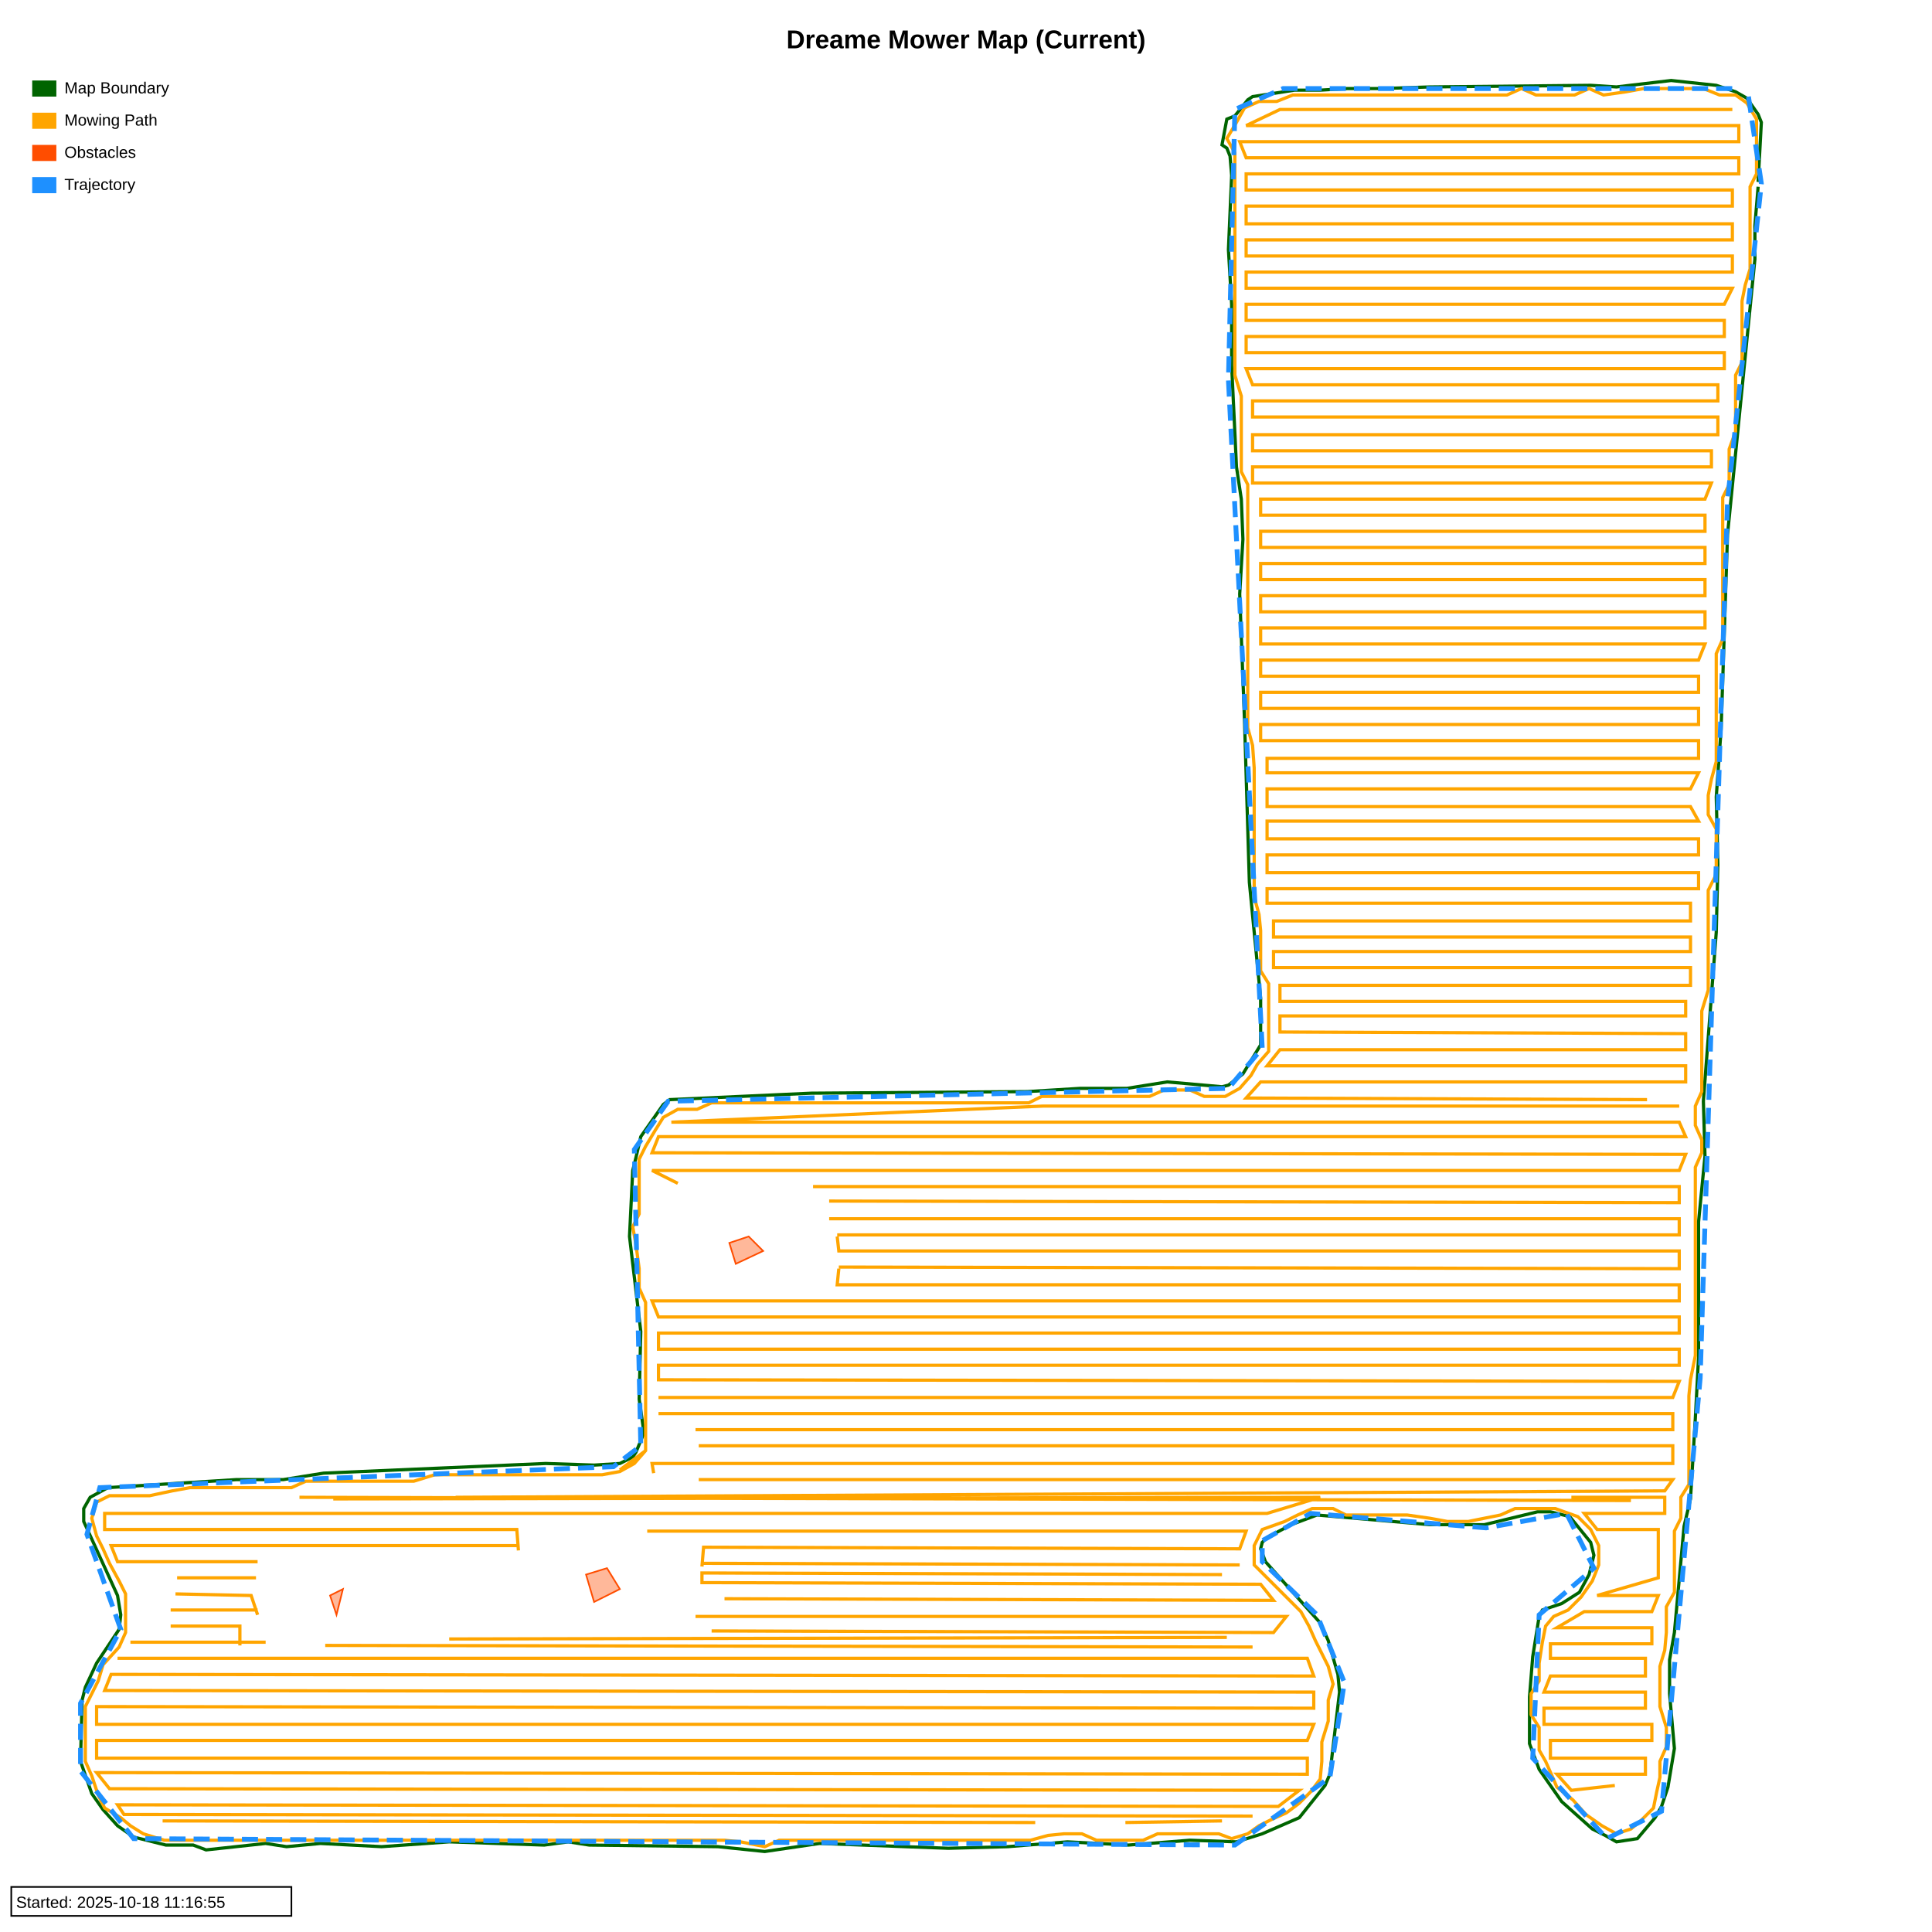
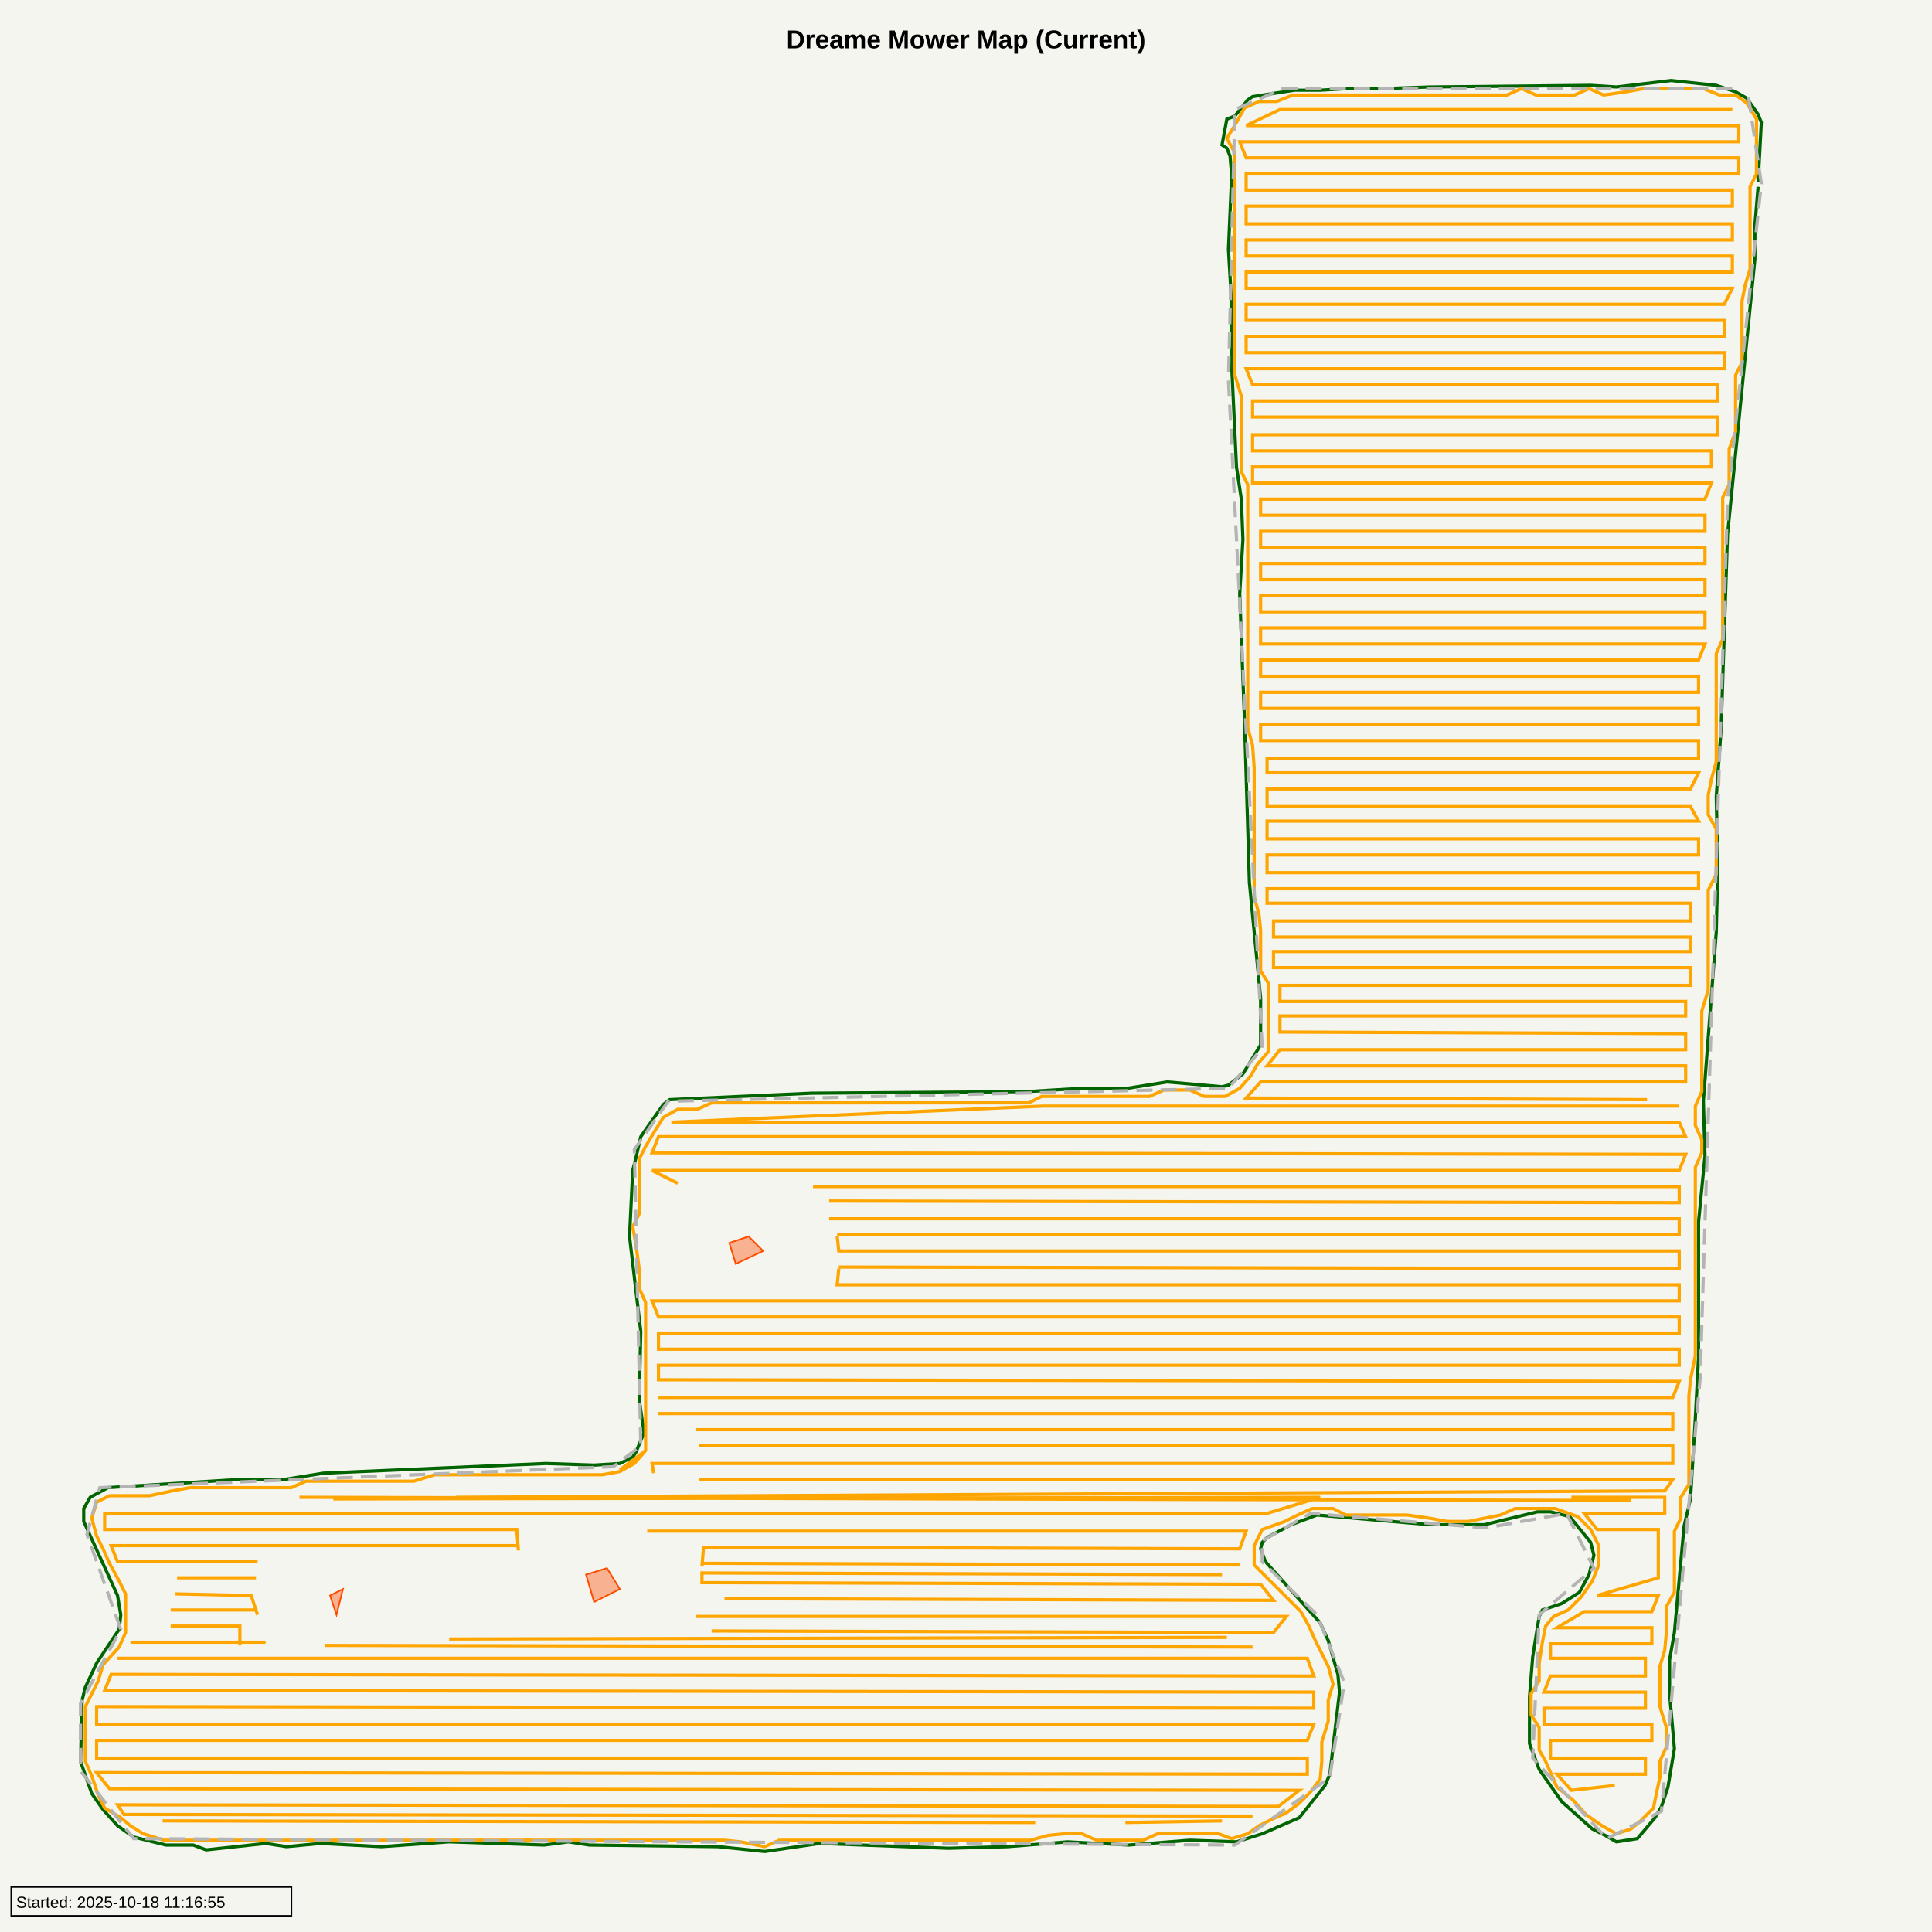
<svg xmlns="http://www.w3.org/2000/svg" width="1200" height="1200" viewBox="0 0 1200 1200">
-   <rect width="100%" height="100%" fill="#ffffff" />
+   <rect width="100%" height="100%" fill="#f5f5f0" />
  <path d="M 1092 113 L 1094 76 L 1092 71 L 1085 61 L 1078 57 L 1066 53 L 1038 50 L 1004 54 L 988 53 L 888 54 L 858 55 L 837 55 L 820 56 L 804 56 L 778 60 L 775 62 L 767 72 L 762 74 L 759 90 L 762 92 L 764 97 L 765 109 L 763 155 L 765 189 L 765 227 L 768 290 L 771 310 L 772 335 L 770 369 L 773 448 L 776 548 L 783 620 L 783 649 L 772 667 L 763 674 L 759 675 L 725 672 L 700 676 L 671 676 L 638 678 L 504 679 L 416 683 L 412 686 L 398 706 L 395 719 L 393 727 L 391 768 L 398 827 L 397 869 L 400 890 L 395 902 L 393 905 L 385 909 L 369 910 L 339 909 L 201 915 L 176 919 L 147 919 L 67 924 L 56 930 L 52 937 L 52 945 L 73 991 L 75 1003 L 74 1012 L 60 1033 L 53 1048 L 51 1056 L 50 1094 L 57 1114 L 64 1124 L 73 1134 L 83 1141 L 103 1146 L 120 1146 L 128 1149 L 165 1145 L 178 1147 L 199 1145 L 237 1147 L 279 1144 L 338 1146 L 353 1144 L 366 1146 L 446 1147 L 475 1150 L 509 1145 L 589 1148 L 626 1147 L 663 1144 L 701 1146 L 739 1143 L 768 1144 L 784 1139 L 807 1129 L 823 1109 L 826 1102 L 832 1051 L 831 1040 L 825 1019 L 820 1008 L 786 970 L 783 962 L 784 958 L 787 955 L 802 947 L 818 941 L 888 947 L 914 947 L 922 947 L 955 939 L 963 939 L 975 942 L 988 958 L 990 966 L 987 978 L 981 989 L 970 996 L 958 1000 L 956 1004 L 952 1029 L 950 1054 L 950 1083 L 956 1099 L 970 1119 L 989 1136 L 997 1140 L 1004 1144 L 1017 1142 L 1028 1129 L 1032 1122 L 1036 1110 L 1040 1086 L 1037 1052 L 1037 1031 L 1040 1014 L 1046 948 L 1050 931 L 1053 881 L 1055 843 L 1055 759 L 1059 718 L 1058 684 L 1066 579 L 1067 537 L 1066 495 L 1069 453 L 1073 332 L 1090 161 L 1090 140 L 1092 116" stroke="#006400" stroke-width="2" fill="none" />
  <path d="M 1076 68 L 795 68 L 774 78 L 1080 78 L 1080 88 L 770 88 L 774 98 L 1080 98 L 1080 108 L 774 108 L 774 118 L 1076 118 L 1076 128 L 774 128 L 774 139 L 1076 139 L 1076 149 L 774 149 L 774 159 L 1076 159 L 1076 169 L 774 169 L 774 179 L 1076 179 L 1071 189 L 774 189 L 774 199 L 1071 199 L 1071 209 L 774 209 L 774 219 L 1071 219 L 1071 229 L 774 229 L 778 239 L 1067 239 L 1067 249 L 778 249 L 778 259 L 1067 259 L 1067 270 L 778 270 L 778 280 L 1063 280 L 1063 290 L 778 290 L 778 300 L 1063 300 L 1059 310 L 783 310 L 783 320 L 1059 320 L 1059 330 L 783 330 L 783 340 L 1059 340 L 1059 350 L 783 350 L 783 360 L 1059 360 L 1059 370 L 783 370 L 783 380 L 1059 380 L 1059 390 L 783 390 L 783 400 L 1059 400 L 1055 410 L 783 410 L 783 420 L 1055 420 L 1055 430 L 783 430 L 783 440 L 1055 440 L 1055 450 L 783 450 L 783 460 L 1055 460 L 1055 471 L 787 471 L 787 480 L 1055 480 L 1050 490 L 787 490 L 787 501 L 1050 501 L 1055 510 L 787 510 L 787 521 L 1055 521 L 1055 531 L 787 531 L 787 542 L 1055 542 L 1055 552 L 787 552 L 787 561 L 1050 561 L 1050 572 L 791 572 L 791 582 L 1050 582 L 1050 591 L 791 591 L 791 601 L 1050 601 L 1050 612 L 795 612 L 795 622 L 1047 622 L 1047 631 L 795 631 L 795 641 L 1047 642 L 1047 652 L 795 652 L 787 662 L 1047 662 L 1047 672 L 783 672 L 774 682 L 1023 683 M 1043 687 L 648 687 L 417 697 L 1043 697 L 1047 706 L 409 706 L 405 716 L 1047 717 L 1043 727 L 405 727 L 421 735 M 505 737 L 1043 737 L 1043 747 L 515 746 M 515 749 M 515 757 L 1043 757 L 1043 767 L 520 767 M 520 768 L 521 777 L 1043 777 L 1043 788 L 521 787 M 521 788 L 520 798 L 1043 798 L 1043 808 L 405 808 L 409 818 L 1043 818 L 1043 828 L 409 828 L 409 838 L 1043 838 L 1043 848 L 409 848 L 409 857 L 1043 858 L 1039 868 L 409 868 L 426 868 M 409 878 L 1039 878 L 1039 888 L 432 888 M 434 888 M 434 898 L 1039 898 L 1039 909 L 405 909 L 406 915 M 434 919 L 1039 919 L 1034 926 L 283 930 M 186 930 L 1013 932 M 976 930 L 1034 930 L 1034 940 L 984 940 L 992 950 L 1030 950 L 1030 980 L 992 991 L 1030 991 L 1026 1001 L 984 1001 L 967 1011 L 1026 1011 L 1026 1021 L 963 1021 L 963 1030 L 1022 1030 L 1022 1041 L 963 1041 L 959 1051 L 1022 1051 L 1022 1061 L 959 1061 L 959 1071 L 1026 1071 L 1026 1081 L 963 1081 L 963 1092 L 1022 1092 L 1022 1102 L 967 1102 L 976 1112 L 1003 1109 M 778 1128 L 77 1127 L 73 1121 L 794 1122 L 807 1112 L 68 1111 L 60 1101 L 812 1102 L 812 1092 L 60 1092 L 60 1081 L 812 1081 L 816 1071 L 60 1071 L 60 1060 L 816 1061 L 816 1051 L 65 1050 L 69 1040 L 816 1041 L 812 1030 L 73 1030 L 90 1030 M 81 1020 L 165 1020 M 149 1022 L 149 1010 L 106 1010 M 105 1012 M 106 1000 L 160 1000 M 160 1003 L 156 991 L 109 990 M 110 992 M 110 980 L 159 980 M 160 970 L 73 970 L 69 960 L 322 960 M 322 963 L 321 950 L 65 950 L 65 940 L 787 940 L 820 930 L 207 931 M 699 1132 L 759 1131 M 643 1132 L 101 1131 M 279 1018 L 762 1017 M 778 1023 L 202 1022 M 442 1013 L 791 1014 L 799 1004 L 432 1004 M 434 1004 M 450 993 L 791 994 L 783 984 L 437 983 M 436 984 L 436 977 L 759 978 M 770 972 L 437 971 M 436 973 L 437 961 L 770 962 L 774 951 L 402 951 M 401 901 L 401 888 L 401 876 L 401 863 L 401 851 L 401 834 L 401 821 L 401 809 L 397 800 L 397 788 L 395 773 L 393 762 L 397 754 L 397 742 L 397 731 L 397 720 L 401 712 L 407 702 L 412 694 L 421 689 L 433 689 L 442 685 L 454 685 L 471 685 L 484 685 L 496 685 L 509 685 L 521 685 L 534 685 L 547 685 L 559 685 L 576 685 L 589 685 L 601 685 L 614 685 L 626 685 L 639 685 L 647 681 L 660 681 L 677 681 L 689 681 L 702 681 L 714 681 L 723 677 L 739 677 L 748 681 L 761 681 L 770 676 L 777 668 L 781 661 L 788 653 L 788 641 L 788 624 L 788 611 L 783 603 L 783 590 L 783 578 L 782 568 L 779 557 L 779 544 L 779 527 L 779 515 L 779 502 L 779 490 L 779 477 L 778 463 L 775 452 L 775 439 L 775 427 L 775 418 L 775 406 L 775 393 L 775 380 L 775 368 L 775 356 L 775 348 L 775 335 L 775 322 L 775 314 L 775 301 L 771 293 L 771 281 L 771 270 L 771 258 L 771 246 L 767 233 L 767 222 L 767 209 L 767 197 L 767 185 L 767 169 L 767 156 L 767 144 L 767 132 L 767 120 L 767 107 L 767 95 L 762 86 L 768 76 L 773 67 L 782 63 L 793 63 L 803 59 L 815 59 L 828 59 L 840 59 L 857 59 L 870 59 L 882 59 L 895 59 L 908 59 L 924 59 L 936 59 L 945 55 L 954 59 L 966 59 L 978 59 L 987 55 L 996 59 L 1010 57 L 1021 55 L 1034 55 L 1046 55 L 1058 55 L 1068 59 L 1078 59 L 1085 64 L 1091 74 L 1091 86 L 1091 97 L 1091 108 L 1087 116 L 1087 132 L 1087 144 L 1087 155 L 1087 167 L 1084 177 L 1082 187 L 1082 198 L 1082 210 L 1082 225 L 1078 233 L 1078 245 L 1078 257 L 1078 268 L 1074 279 L 1074 290 L 1074 301 L 1070 309 L 1070 322 L 1070 333 L 1070 345 L 1070 358 L 1070 374 L 1070 385 L 1070 397 L 1066 406 L 1066 418 L 1066 431 L 1066 443 L 1066 456 L 1066 473 L 1063 484 L 1061 494 L 1061 506 L 1066 515 L 1066 531 L 1066 543 L 1061 553 L 1061 565 L 1061 578 L 1061 590 L 1061 603 L 1061 615 L 1057 628 L 1057 641 L 1057 653 L 1057 666 L 1057 678 L 1053 687 L 1053 699 L 1057 708 L 1057 716 L 1053 725 L 1053 737 L 1053 754 L 1053 767 L 1053 779 L 1053 792 L 1053 804 L 1053 817 L 1053 830 L 1053 842 L 1050 857 L 1049 867 L 1049 880 L 1049 893 L 1049 905 L 1049 922 L 1044 930 L 1044 943 L 1040 951 L 1040 964 L 1040 977 L 1040 989 L 1035 998 L 1035 1014 L 1034 1025 L 1031 1035 L 1031 1048 L 1031 1060 L 1035 1073 L 1035 1085 L 1031 1094 L 1031 1104 L 1029 1113 L 1027 1123 L 1019 1131 L 1013 1136 L 1004 1139 L 995 1134 L 985 1127 L 977 1118 L 967 1110 L 964 1103 L 960 1094 L 956 1087 L 956 1073 L 951 1065 L 951 1052 L 956 1044 L 956 1033 L 958 1020 L 960 1010 L 965 1004 L 974 1000 L 982 992 L 989 982 L 993 972 L 993 960 L 988 950 L 980 942 L 966 937 L 954 937 L 941 937 L 932 941 L 922 943 L 912 945 L 899 945 L 888 943 L 874 941 L 861 941 L 849 941 L 836 941 L 828 937 L 815 937 L 806 941 L 798 945 L 784 950 L 779 960 L 779 972 L 788 981 L 796 989 L 808 1001 L 813 1010 L 817 1019 L 821 1027 L 825 1035 L 828 1046 L 825 1056 L 825 1069 L 821 1082 L 821 1094 L 820 1105 L 814 1113 L 807 1120 L 799 1126 L 790 1130 L 782 1134 L 775 1139 L 765 1142 L 757 1139 L 744 1139 L 731 1139 L 719 1139 L 710 1143 L 694 1143 L 681 1143 L 672 1139 L 661 1139 L 651 1140 L 640 1143 L 627 1143 L 615 1143 L 599 1143 L 586 1143 L 574 1143 L 562 1143 L 549 1143 L 537 1143 L 525 1143 L 513 1143 L 496 1143 L 484 1143 L 475 1147 L 460 1144 L 450 1143 L 437 1143 L 425 1143 L 412 1143 L 400 1143 L 387 1143 L 374 1143 L 358 1143 L 345 1143 L 332 1143 L 320 1143 L 307 1143 L 290 1143 L 278 1143 L 265 1143 L 253 1143 L 240 1143 L 228 1143 L 215 1143 L 202 1143 L 186 1143 L 173 1143 L 160 1143 L 148 1143 L 135 1143 L 126 1143 L 114 1143 L 102 1143 L 89 1139 L 81 1134 L 75 1129 L 65 1123 L 61 1115 L 57 1103 L 53 1094 L 53 1082 L 53 1071 L 53 1060 L 57 1052 L 61 1044 L 64 1034 L 74 1023 L 78 1014 L 78 1002 L 78 990 L 74 982 L 68 971 L 64 962 L 60 954 L 57 943 L 60 933 L 68 929 L 81 929 L 93 929 L 107 926 L 118 924 L 131 924 L 144 924 L 156 924 L 169 924 L 181 924 L 190 920 L 207 920 L 219 920 L 232 920 L 244 920 L 257 920 L 270 916 L 282 916 L 295 916 L 307 916 L 320 916 L 332 916 L 345 916 L 358 916 L 374 916 L 385 914 L 394 909 L 401 901 L 385 914 M 394 909 L 401 901 L 401 888 L 401 876 L 401 863 L 401 851 L 401 834 L 401 821 L 401 809 L 397 800 L 397 788 L 395 773 L 393 762 L 397 754 L 397 742 L 397 731 L 397 720 L 401 712 L 407 702 L 412 694 L 421 689 L 433 689 L 442 685 L 454 685 L 471 685 L 484 685 L 496 685 L 509 685 L 521 685 L 534 685 L 547 685 L 559 685 L 576 685 L 589 685 L 601 685 L 614 685 L 626 685 L 639 685 L 647 681 L 660 681 L 677 681 L 689 681 L 702 681 L 714 681 L 723 677 L 739 677 L 748 681 L 761 681 L 770 676 L 777 668 L 781 661 L 788 653 L 788 641 L 788 624 L 788 611 L 783 603 L 783 590 L 783 578 L 782 568 L 779 557 L 779 544 L 779 527 L 779 515 L 779 502 L 779 490 L 779 477 L 778 463 L 775 452 L 775 439 L 775 427 L 775 418 L 775 406 L 775 393 L 775 380 L 775 368 L 775 356 L 775 348 L 775 335 L 775 322 L 775 314 L 775 301 L 771 293 L 771 281 L 771 270 L 771 258 L 771 246 L 767 233 L 767 222 L 767 209 L 767 197 L 767 185 L 767 169 L 767 156 L 767 144 L 767 132 L 767 120 L 767 107 L 767 95 L 762 86 L 768 76 L 773 67 L 782 63 L 793 63 L 803 59 L 815 59 L 828 59 L 840 59 L 857 59 L 870 59 L 882 59 L 895 59 L 908 59 L 924 59 L 936 59 L 945 55 L 954 59 L 966 59 L 978 59 L 987 55 L 996 59 L 1010 57 L 1021 55 L 1034 55 L 1046 55 L 1058 55 L 1068 59 L 1078 59 L 1085 64 L 1091 74 L 1091 86 L 1091 97 L 1091 108 L 1087 116 L 1087 132 L 1087 144 L 1087 155 L 1087 167 L 1084 177 L 1082 187 L 1082 198 L 1082 210 L 1082 225 L 1078 233 L 1078 245 L 1078 257 L 1078 268 L 1074 279 L 1074 290 L 1074 301 L 1070 309 L 1070 322 L 1070 333 L 1070 345 L 1070 358 L 1070 374 L 1070 385 L 1070 397 L 1066 406 L 1066 418 L 1066 431 L 1066 443 L 1066 456 L 1066 473 L 1063 484 L 1061 494 L 1061 506 L 1066 515 L 1066 531 L 1066 543 L 1061 553 L 1061 565 L 1061 578 L 1061 590 L 1061 603 L 1061 615 L 1057 628 L 1057 641 L 1057 653 L 1057 666 L 1057 678 L 1053 687 L 1053 699 L 1057 708 L 1057 716 L 1053 725 L 1053 737 L 1053 754 L 1053 767 L 1053 779 L 1053 792 L 1053 804 L 1053 817 L 1053 830 L 1053 842 L 1050 857 L 1049 867 L 1049 880 L 1049 893 L 1049 905 L 1049 922 L 1044 930 L 1044 943 L 1040 951 L 1040 964 L 1040 977 L 1040 989 L 1035 998 L 1035 1014 L 1034 1025 L 1031 1035 L 1031 1048 L 1031 1060 L 1035 1073 L 1035 1085 L 1031 1094 L 1031 1104 L 1029 1113 L 1027 1123 L 1019 1131 L 1013 1136 L 1004 1139 L 995 1134 L 985 1127 L 977 1118 L 967 1110 L 964 1103 L 960 1094 L 956 1087 L 956 1073 L 951 1065 L 951 1052 L 956 1044 L 956 1033 L 958 1020 L 960 1010 L 965 1004 L 974 1000 L 982 992 L 989 982 L 993 972 L 993 960 L 988 950 L 980 942 L 966 937 L 954 937 L 941 937 L 932 941 L 922 943 L 912 945 L 899 945 L 888 943 L 874 941 L 861 941 L 849 941 L 836 941 L 828 937 L 815 937 L 806 941 L 798 945 L 784 950 L 779 960 L 779 972 L 788 981 L 796 989 L 808 1001 L 813 1010 L 817 1019 L 821 1027 L 825 1035 L 828 1046 L 825 1056 L 825 1069 L 821 1082 L 821 1094 L 820 1105 L 814 1113 L 807 1120 L 799 1126 L 790 1130 L 782 1134 L 775 1139 L 765 1142 L 757 1139 L 744 1139 L 731 1139 L 719 1139 L 710 1143 L 694 1143 L 681 1143 L 672 1139 L 661 1139 L 651 1140 L 640 1143 L 627 1143 L 615 1143 L 599 1143 L 586 1143 L 574 1143 L 562 1143 L 549 1143 L 537 1143 L 525 1143 L 513 1143 L 496 1143 L 484 1143 L 475 1147 L 460 1144 L 450 1143 L 437 1143 L 425 1143 L 412 1143 L 400 1143 L 387 1143 L 374 1143 L 358 1143 L 345 1143 L 332 1143 L 320 1143 L 307 1143 L 290 1143 L 278 1143 L 265 1143 L 253 1143 L 240 1143 L 228 1143 L 215 1143 L 202 1143 L 186 1143 L 173 1143 L 160 1143 L 148 1143 L 135 1143 L 126 1143 L 114 1143 L 102 1143 L 89 1139 L 81 1134 L 75 1129 L 65 1123 L 61 1115 L 57 1103 L 53 1094 L 53 1082 L 53 1071 L 53 1060 L 57 1052 L 61 1044 L 64 1034 L 74 1023 L 78 1014 L 78 1002 L 78 990 L 74 982 L 68 971 L 64 962 L 60 954 L 57 943 L 60 933 L 68 929 L 81 929 L 93 929 L 107 926 L 118 924 L 131 924 L 144 924 L 156 924 L 169 924 L 181 924 L 190 920 L 207 920 L 219 920 L 232 920 L 244 920 L 257 920 L 270 916 L 282 916 L 295 916 L 307 916 L 320 916 L 332 916 L 345 916 L 358 916 L 374 916 L 385 914 L 394 909 L 401 901 L 385 913" stroke="#ffa500" stroke-width="2" fill="none" />
  <polygon points="457,785 453,772 465,768 474,777" fill="#ff4d0065" stroke="#ff4d00" />
  <polygon points="369,995 364,978 377,974 385,987" fill="#ff4d0065" stroke="#ff4d00" />
  <polygon points="209,1003 205,991 213,987" fill="#ff4d0065" stroke="#ff4d00" />
-   <path d="M 1086 60 L 1094 114 L 1073 311 L 1056 856 L 1032 1125 L 998 1142 L 952 1092 L 956 1003 L 990 974 L 973 940 L 923 949 L 814 940 L 784 957 L 784 970 L 818 1003 L 835 1045 L 826 1104 L 767 1146 L 83 1142 L 50 1100 L 50 1058 L 75 1012 L 54 953 L 62 924 L 381 911 L 398 898 L 394 714 L 415 684 L 763 676 L 784 651 L 763 236 L 767 68 L 797 55 L 1077 55" stroke="#1e90ff" stroke-width="3" stroke-dasharray="10,5" fill="none" />
+   <path d="M 1086 60 L 1094 114 L 1073 311 L 1056 856 L 1032 1125 L 998 1142 L 952 1092 L 956 1003 L 990 974 L 973 940 L 923 949 L 814 940 L 784 957 L 784 970 L 818 1003 L 835 1045 L 826 1104 L 767 1146 L 83 1142 L 50 1100 L 50 1058 L 75 1012 L 54 953 L 62 924 L 381 911 L 398 898 L 394 714 L 415 684 L 763 676 L 784 651 L 763 236 L 767 68 L 797 55 L 1077 55" stroke="#b4b4b4" stroke-width="2" stroke-dasharray="10,5" fill="none" />
  <text x="600" y="30" font-family="Arial, sans-serif" font-size="16" font-weight="bold" fill="#000000" text-anchor="middle">Dreame Mower Map (Current)</text>
-   <rect x="20" y="50" width="15" height="10" fill="#006400" />
-   <text x="40" y="58" font-family="Arial, sans-serif" font-size="10" fill="#000000">Map Boundary</text>
-   <rect x="20" y="70" width="15" height="10" fill="#ffa500" />
-   <text x="40" y="78" font-family="Arial, sans-serif" font-size="10" fill="#000000">Mowing Path</text>
-   <rect x="20" y="90" width="15" height="10" fill="#ff4d00" />
-   <text x="40" y="98" font-family="Arial, sans-serif" font-size="10" fill="#000000">Obstacles</text>
-   <rect x="20" y="110" width="15" height="10" fill="#1e90ff" />
-   <text x="40" y="118" font-family="Arial, sans-serif" font-size="10" fill="#000000">Trajectory</text>
  <g>
-     <rect x="7" y="1172" width="174.0" height="18" fill="#ffffff" stroke="#000000" />
+     <rect x="7" y="1172" width="174.0" height="18" fill="#f5f5f0" stroke="#000000" />
    <text x="10" y="1185" font-family="Arial, sans-serif" font-size="10" fill="#000000">Started: 2025-10-18 11:16:55</text>
  </g>
</svg>
